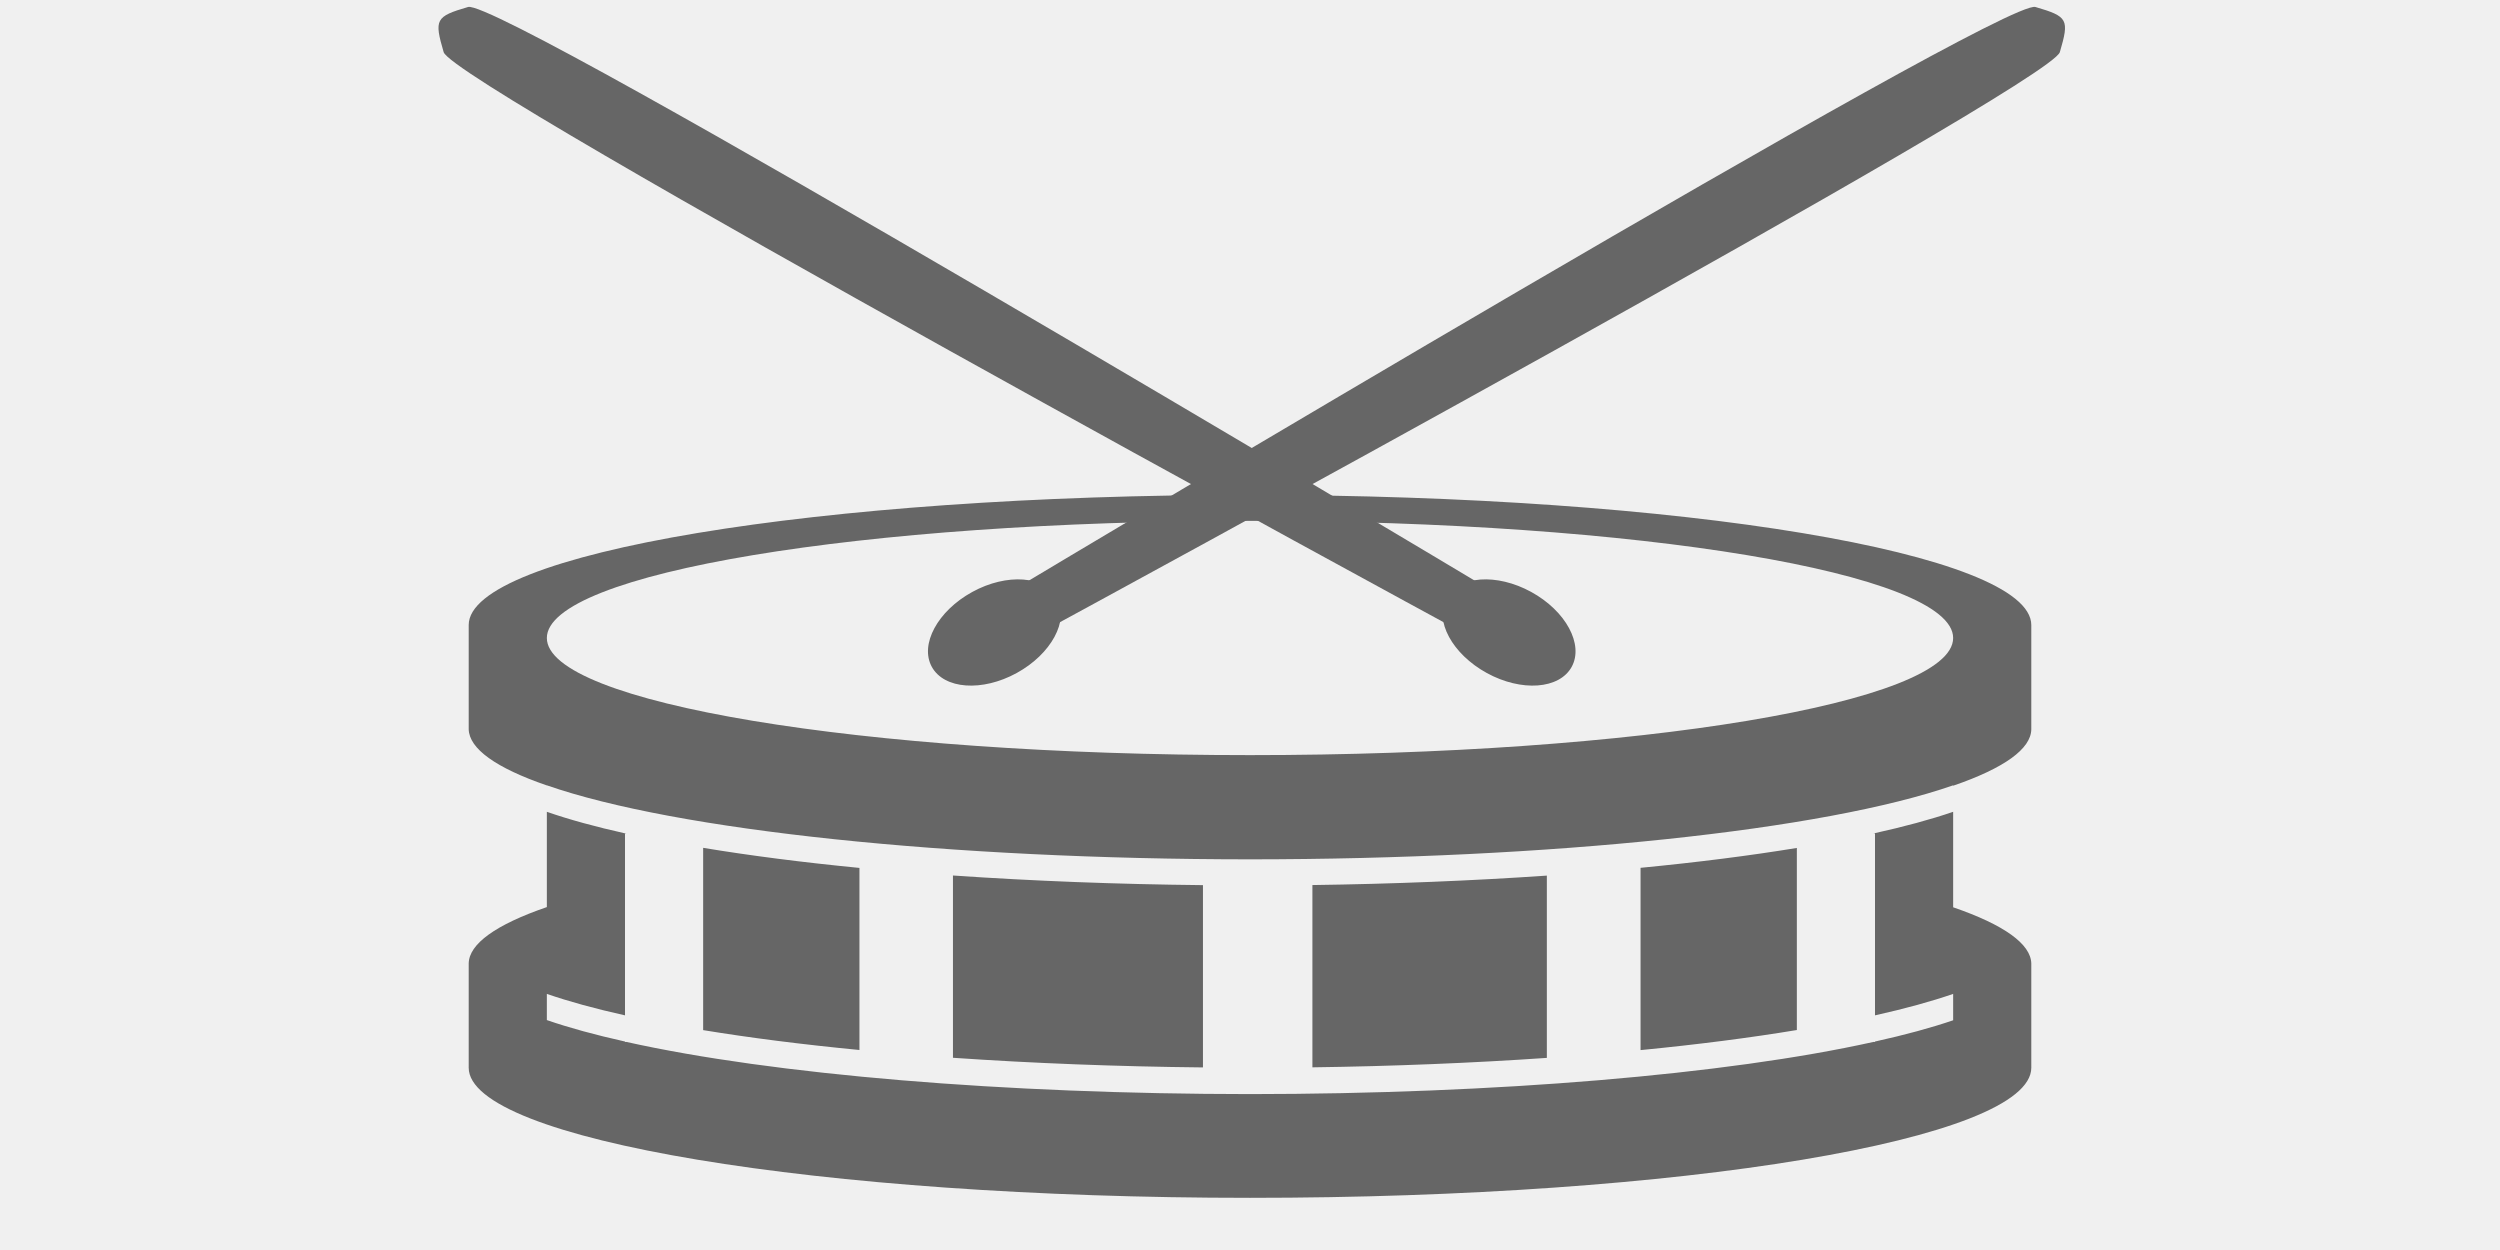
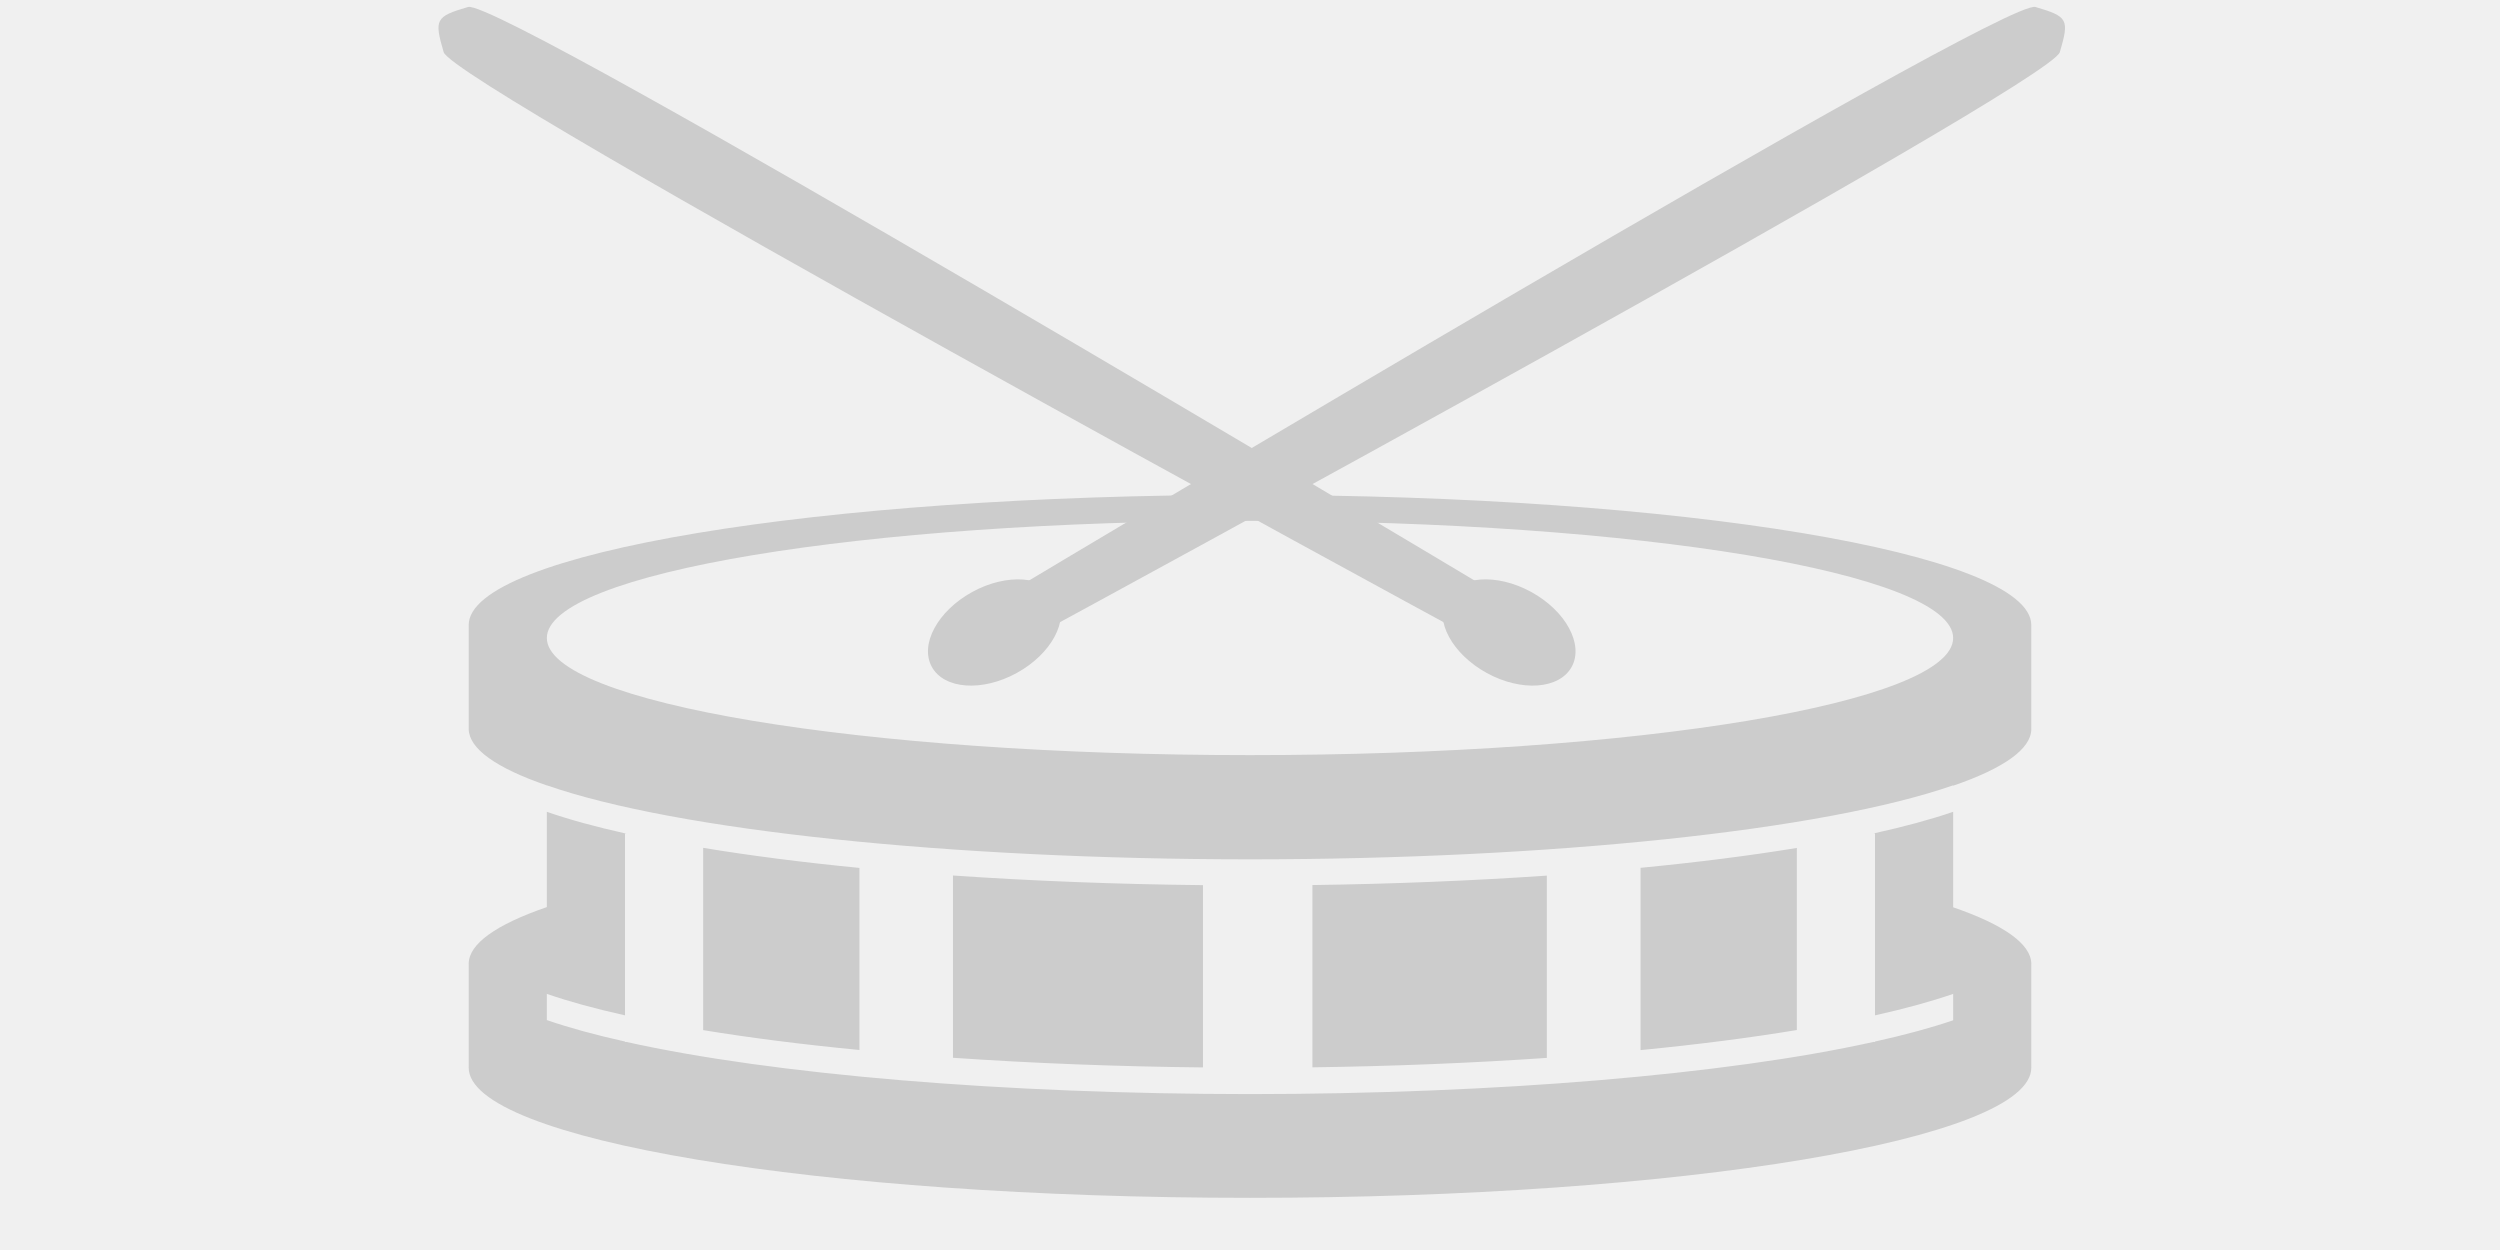
<svg xmlns="http://www.w3.org/2000/svg" width="48" height="24" viewBox="0 0 12.7 6.35" version="1.1" id="svg8">
  <defs id="defs2" />
  <g id="layer1" transform="translate(0,-290.65)">
-     <path style="fill:#666666;fill-opacity:1;stroke:#ffffff;stroke-width:0;stroke-miterlimit:4;stroke-dasharray:none;stroke-dashoffset:0;stroke-opacity:0" d="m 6.35,293.164 a 3.969,0.661 0 0 0 -3.969,0.661 v 0.529 a 3.969,0.661 0 0 0 0.397,0.286 v -5.3e-4 a 3.969,0.661 0 0 0 3.572,0.376 3.969,0.661 0 0 0 3.572,-0.376 v 0.002 a 3.969,0.661 0 0 0 0.397,-0.287 v -0.529 a 3.969,0.661 0 0 0 -3.969,-0.661 z m 0,0.132 a 3.572,0.595 0 0 1 3.572,0.595 3.572,0.595 0 0 1 -3.572,0.595 3.572,0.595 0 0 1 -3.572,-0.595 3.572,0.595 0 0 1 3.572,-0.595 z m -3.572,1.477 v 0.485 a 3.969,0.661 0 0 0 -0.397,0.287 v 0.529 a 3.969,0.661 0 0 0 3.969,0.661 3.969,0.661 0 0 0 3.969,-0.661 v -0.529 A 3.969,0.661 0 0 0 9.922,295.259 v -0.485 a 3.969,0.661 0 0 1 -0.405,0.11 h 0.008 v 0.924 a 3.969,0.661 0 0 0 0.397,-0.109 v 0.134 a 3.969,0.661 0 0 1 -0.397,0.108 v 0.002 h -0.008 a 3.969,0.661 0 0 1 -3.167,0.265 3.969,0.661 0 0 1 -3.168,-0.265 h -0.007 v -0.002 a 3.969,0.661 0 0 1 -0.397,-0.109 v -0.133 a 3.969,0.661 0 0 0 0.397,0.109 v -0.923 h 0.007 a 3.969,0.661 0 0 1 -0.404,-0.111 z m 0.794,0.184 v 0.926 a 3.969,0.661 0 0 0 0.794,0.101 v -0.925 a 3.969,0.661 0 0 1 -0.794,-0.102 z m 5.556,5.3e-4 a 3.969,0.661 0 0 1 -0.794,0.101 v 0.926 a 3.969,0.661 0 0 0 0.794,-0.102 z m -4.287,0.14 v 0.926 a 3.969,0.661 0 0 0 1.27,0.049 v -0.926 a 3.969,0.661 0 0 1 -1.27,-0.049 z m 3.017,5.3e-4 a 3.969,0.661 0 0 1 -1.191,0.048 v 0.926 a 3.969,0.661 0 0 0 1.191,-0.048 z" id="path828" />
-     <g id="g859-6" style="fill:#666666;stroke:#ffffff;stroke-opacity:0" transform="matrix(-0.4044727,-0.2217566,-0.2217566,0.4044727,76.28612,174.4122)">
-       <path id="path851-7" d="m 6.554,298.268 c 0,0 12.496,-0.475 12.76,-0.21 0.265,0.265 0.262,0.3 -0.003,0.565 -0.265,0.265 -12.74,0.211 -12.74,0.211" style="fill:#666666;stroke:#ffffff;stroke-width:0.479;stroke-linecap:butt;stroke-linejoin:miter;stroke-miterlimit:4;stroke-dasharray:none;stroke-opacity:0" />
-       <ellipse ry="0.509" rx="0.787" cy="298.587" cx="5.95" id="path855-5" style="fill:#666666;fill-opacity:1;stroke:#ffffff;stroke-width:0.479;stroke-linejoin:miter;stroke-miterlimit:4;stroke-dasharray:none;stroke-dashoffset:0;stroke-opacity:0" />
+     <path style="fill:#cccccc;fill-opacity:1;stroke:#ffffff;stroke-width:0;stroke-miterlimit:4;stroke-dasharray:none;stroke-dashoffset:0;stroke-opacity:0" d="m 6.35,293.164 a 3.969,0.661 0 0 0 -3.969,0.661 v 0.529 a 3.969,0.661 0 0 0 0.397,0.286 v -5.3e-4 a 3.969,0.661 0 0 0 3.572,0.376 3.969,0.661 0 0 0 3.572,-0.376 v 0.002 a 3.969,0.661 0 0 0 0.397,-0.287 v -0.529 a 3.969,0.661 0 0 0 -3.969,-0.661 z m 0,0.132 a 3.572,0.595 0 0 1 3.572,0.595 3.572,0.595 0 0 1 -3.572,0.595 3.572,0.595 0 0 1 -3.572,-0.595 3.572,0.595 0 0 1 3.572,-0.595 z m -3.572,1.477 v 0.485 a 3.969,0.661 0 0 0 -0.397,0.287 v 0.529 a 3.969,0.661 0 0 0 3.969,0.661 3.969,0.661 0 0 0 3.969,-0.661 v -0.529 A 3.969,0.661 0 0 0 9.922,295.259 v -0.485 a 3.969,0.661 0 0 1 -0.405,0.11 h 0.008 v 0.924 a 3.969,0.661 0 0 0 0.397,-0.109 v 0.134 a 3.969,0.661 0 0 1 -0.397,0.108 v 0.002 h -0.008 a 3.969,0.661 0 0 1 -3.167,0.265 3.969,0.661 0 0 1 -3.168,-0.265 h -0.007 v -0.002 a 3.969,0.661 0 0 1 -0.397,-0.109 v -0.133 a 3.969,0.661 0 0 0 0.397,0.109 v -0.923 h 0.007 a 3.969,0.661 0 0 1 -0.404,-0.111 z m 0.794,0.184 v 0.926 a 3.969,0.661 0 0 0 0.794,0.101 v -0.925 a 3.969,0.661 0 0 1 -0.794,-0.102 z m 5.556,5.3e-4 a 3.969,0.661 0 0 1 -0.794,0.101 v 0.926 a 3.969,0.661 0 0 0 0.794,-0.102 z m -4.287,0.14 v 0.926 a 3.969,0.661 0 0 0 1.27,0.049 v -0.926 a 3.969,0.661 0 0 1 -1.27,-0.049 z m 3.017,5.3e-4 a 3.969,0.661 0 0 1 -1.191,0.048 v 0.926 a 3.969,0.661 0 0 0 1.191,-0.048 z" id="path828" />
+     <g id="g859-6" style="fill:#cccccc;stroke:#ffffff;stroke-opacity:0" transform="matrix(-0.4044727,-0.2217566,-0.2217566,0.4044727,76.28612,174.4122)">
+       <path id="path851-7" d="m 6.554,298.268 c 0,0 12.496,-0.475 12.76,-0.21 0.265,0.265 0.262,0.3 -0.003,0.565 -0.265,0.265 -12.74,0.211 -12.74,0.211" style="fill:#cccccc;stroke:#ffffff;stroke-width:0.479;stroke-linecap:butt;stroke-linejoin:miter;stroke-miterlimit:4;stroke-dasharray:none;stroke-opacity:0" />
+       <ellipse ry="0.509" rx="0.787" cy="298.587" cx="5.95" id="path855-5" style="fill:#cccccc;fill-opacity:1;stroke:#ffffff;stroke-width:0.479;stroke-linejoin:miter;stroke-miterlimit:4;stroke-dasharray:none;stroke-dashoffset:0;stroke-opacity:0" />
    </g>
-     <g id="g859-6-2" style="fill:#666666;stroke:#ffffff;stroke-opacity:0" transform="matrix(0.4044727,-0.2217566,0.2217566,0.4044727,-63.56832,174.4122)">
-       <path id="path851-7-6" d="m 6.554,298.268 c 0,0 12.496,-0.475 12.76,-0.21 0.265,0.265 0.262,0.3 -0.003,0.565 -0.265,0.265 -12.74,0.211 -12.74,0.211" style="fill:#666666;stroke:#ffffff;stroke-width:0.479;stroke-linecap:butt;stroke-linejoin:miter;stroke-miterlimit:4;stroke-dasharray:none;stroke-opacity:0" />
-       <ellipse ry="0.509" rx="0.787" cy="298.587" cx="5.95" id="path855-5-1" style="fill:#666666;fill-opacity:1;stroke:#ffffff;stroke-width:0.479;stroke-linejoin:miter;stroke-miterlimit:4;stroke-dasharray:none;stroke-dashoffset:0;stroke-opacity:0" />
+     <g id="g859-6-2" style="fill:#cccccc;stroke:#ffffff;stroke-opacity:0" transform="matrix(0.4044727,-0.2217566,0.2217566,0.4044727,-63.56832,174.4122)">
+       <path id="path851-7-6" d="m 6.554,298.268 c 0,0 12.496,-0.475 12.76,-0.21 0.265,0.265 0.262,0.3 -0.003,0.565 -0.265,0.265 -12.74,0.211 -12.74,0.211" style="fill:#cccccc;stroke:#ffffff;stroke-width:0.479;stroke-linecap:butt;stroke-linejoin:miter;stroke-miterlimit:4;stroke-dasharray:none;stroke-opacity:0" />
+       <ellipse ry="0.509" rx="0.787" cy="298.587" cx="5.95" id="path855-5-1" style="fill:#cccccc;fill-opacity:1;stroke:#ffffff;stroke-width:0.479;stroke-linejoin:miter;stroke-miterlimit:4;stroke-dasharray:none;stroke-dashoffset:0;stroke-opacity:0" />
    </g>
  </g>
</svg>
